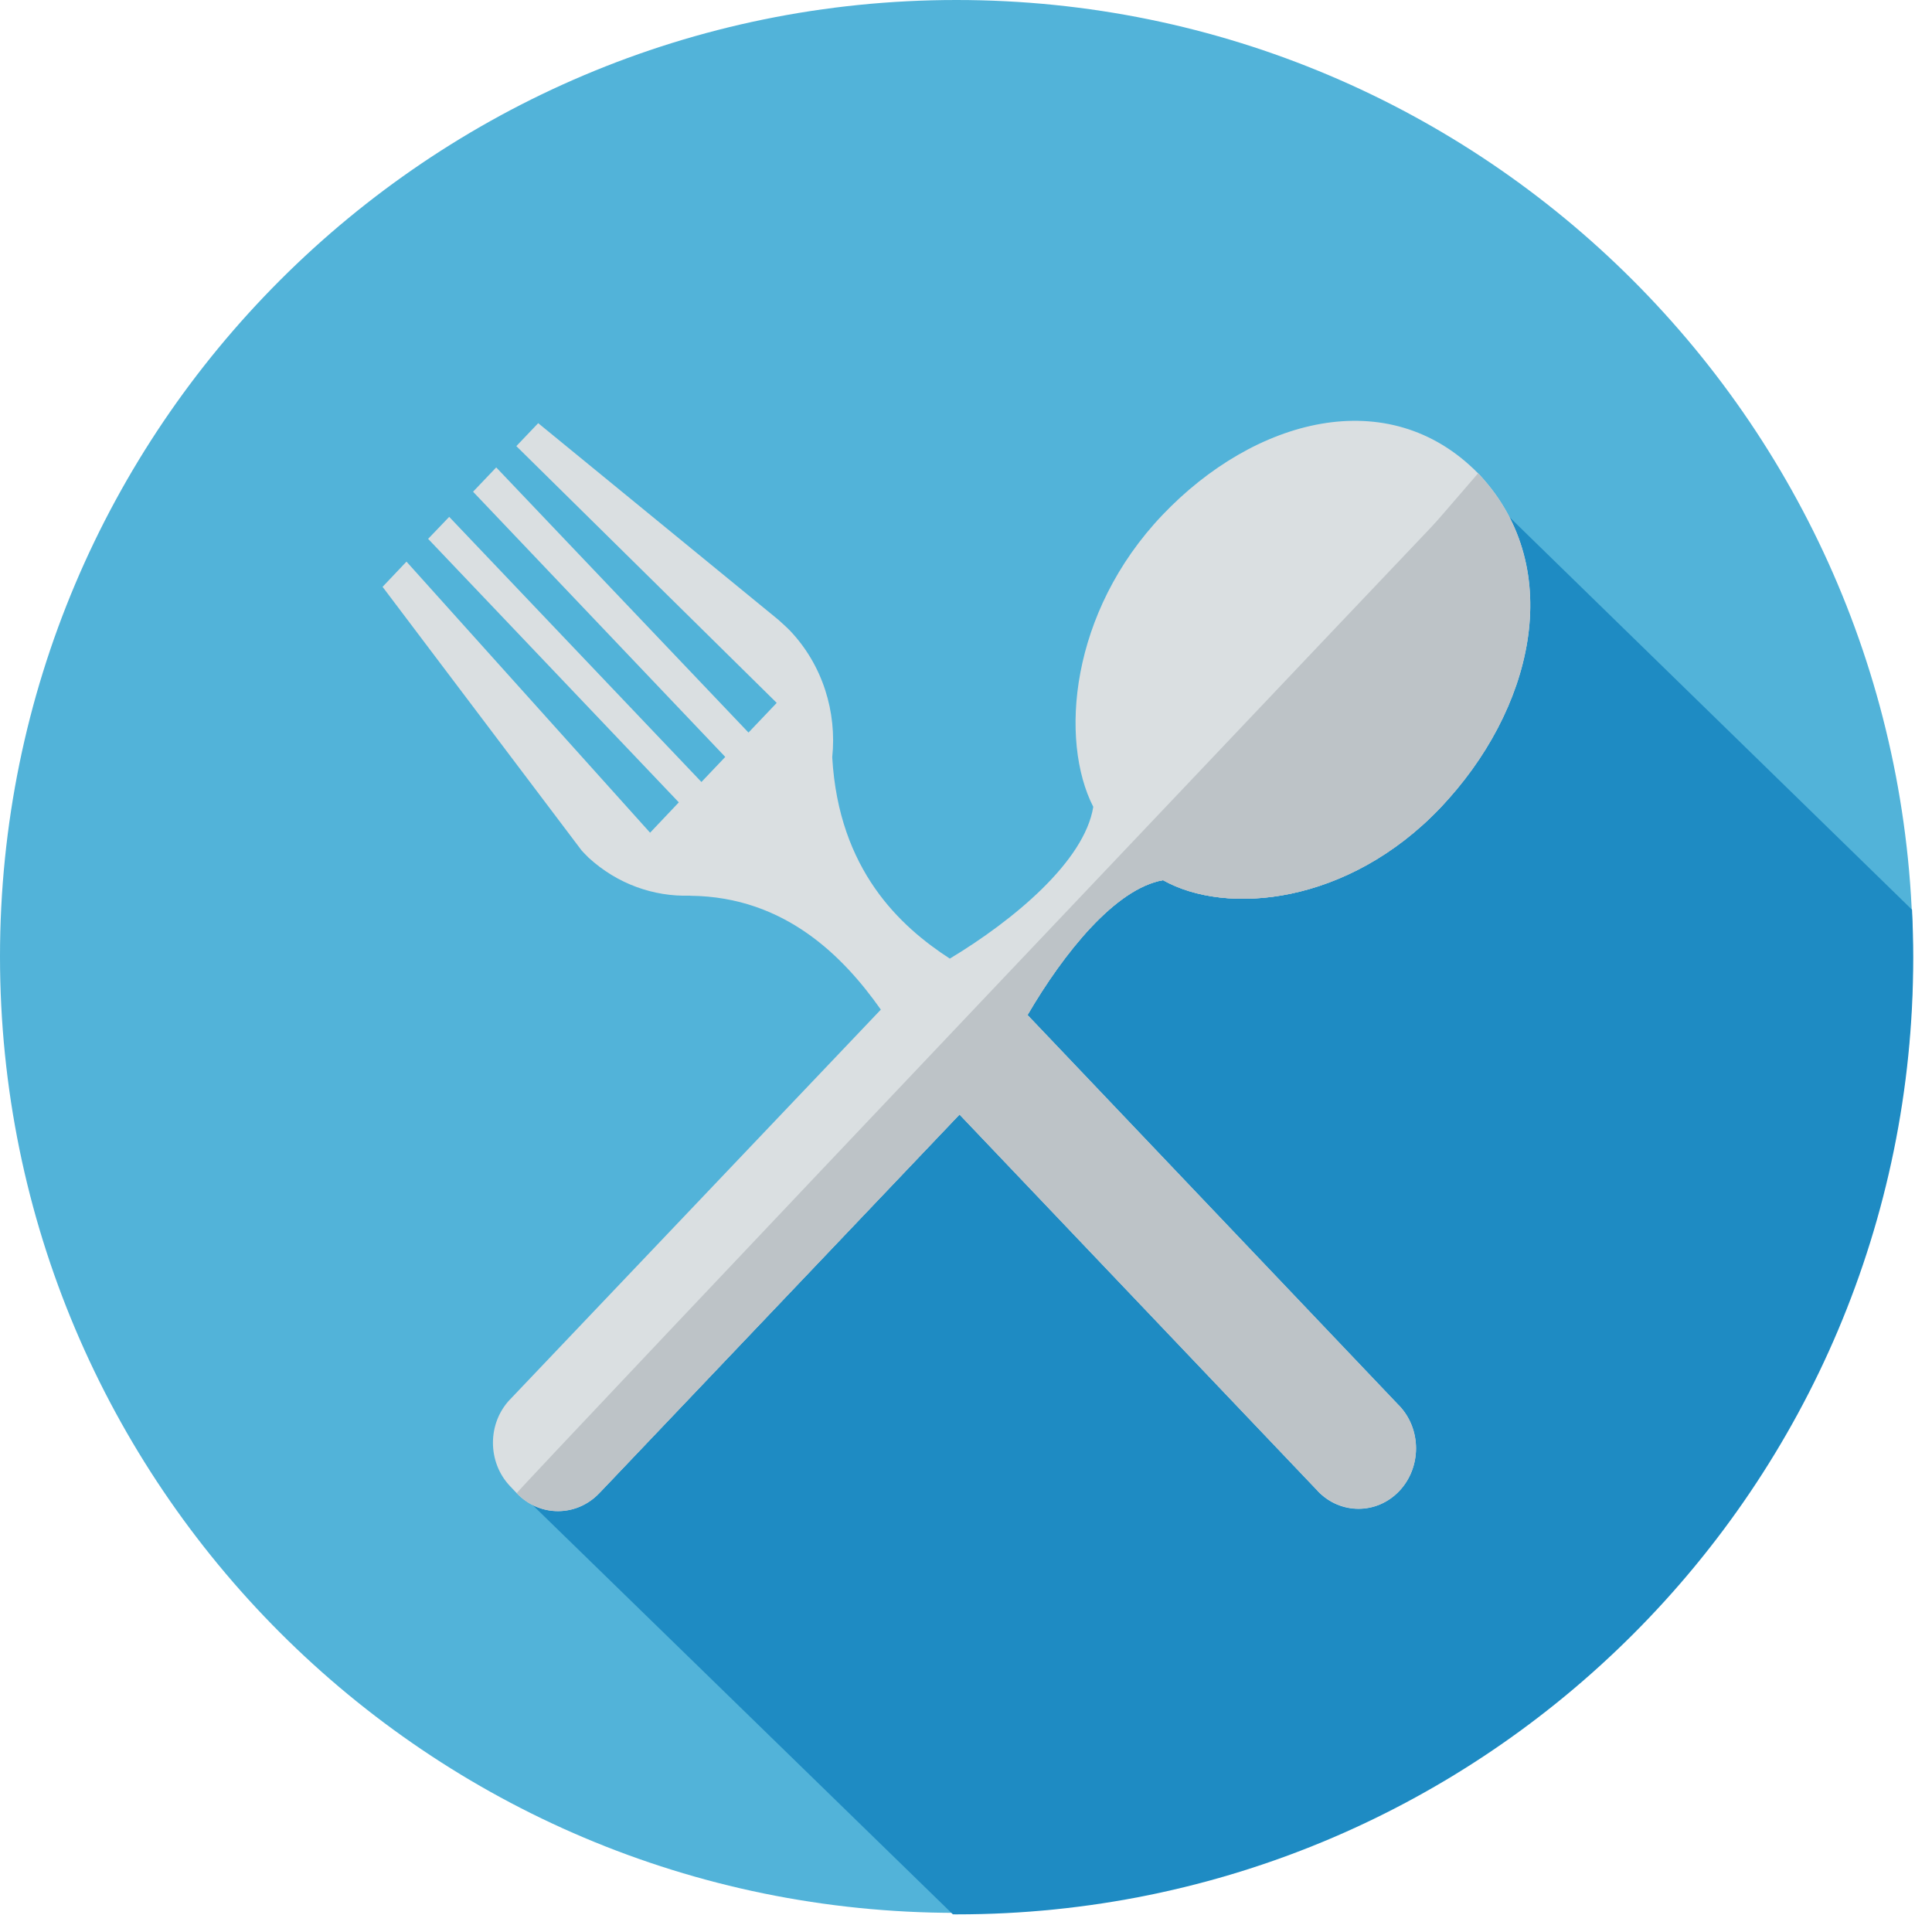
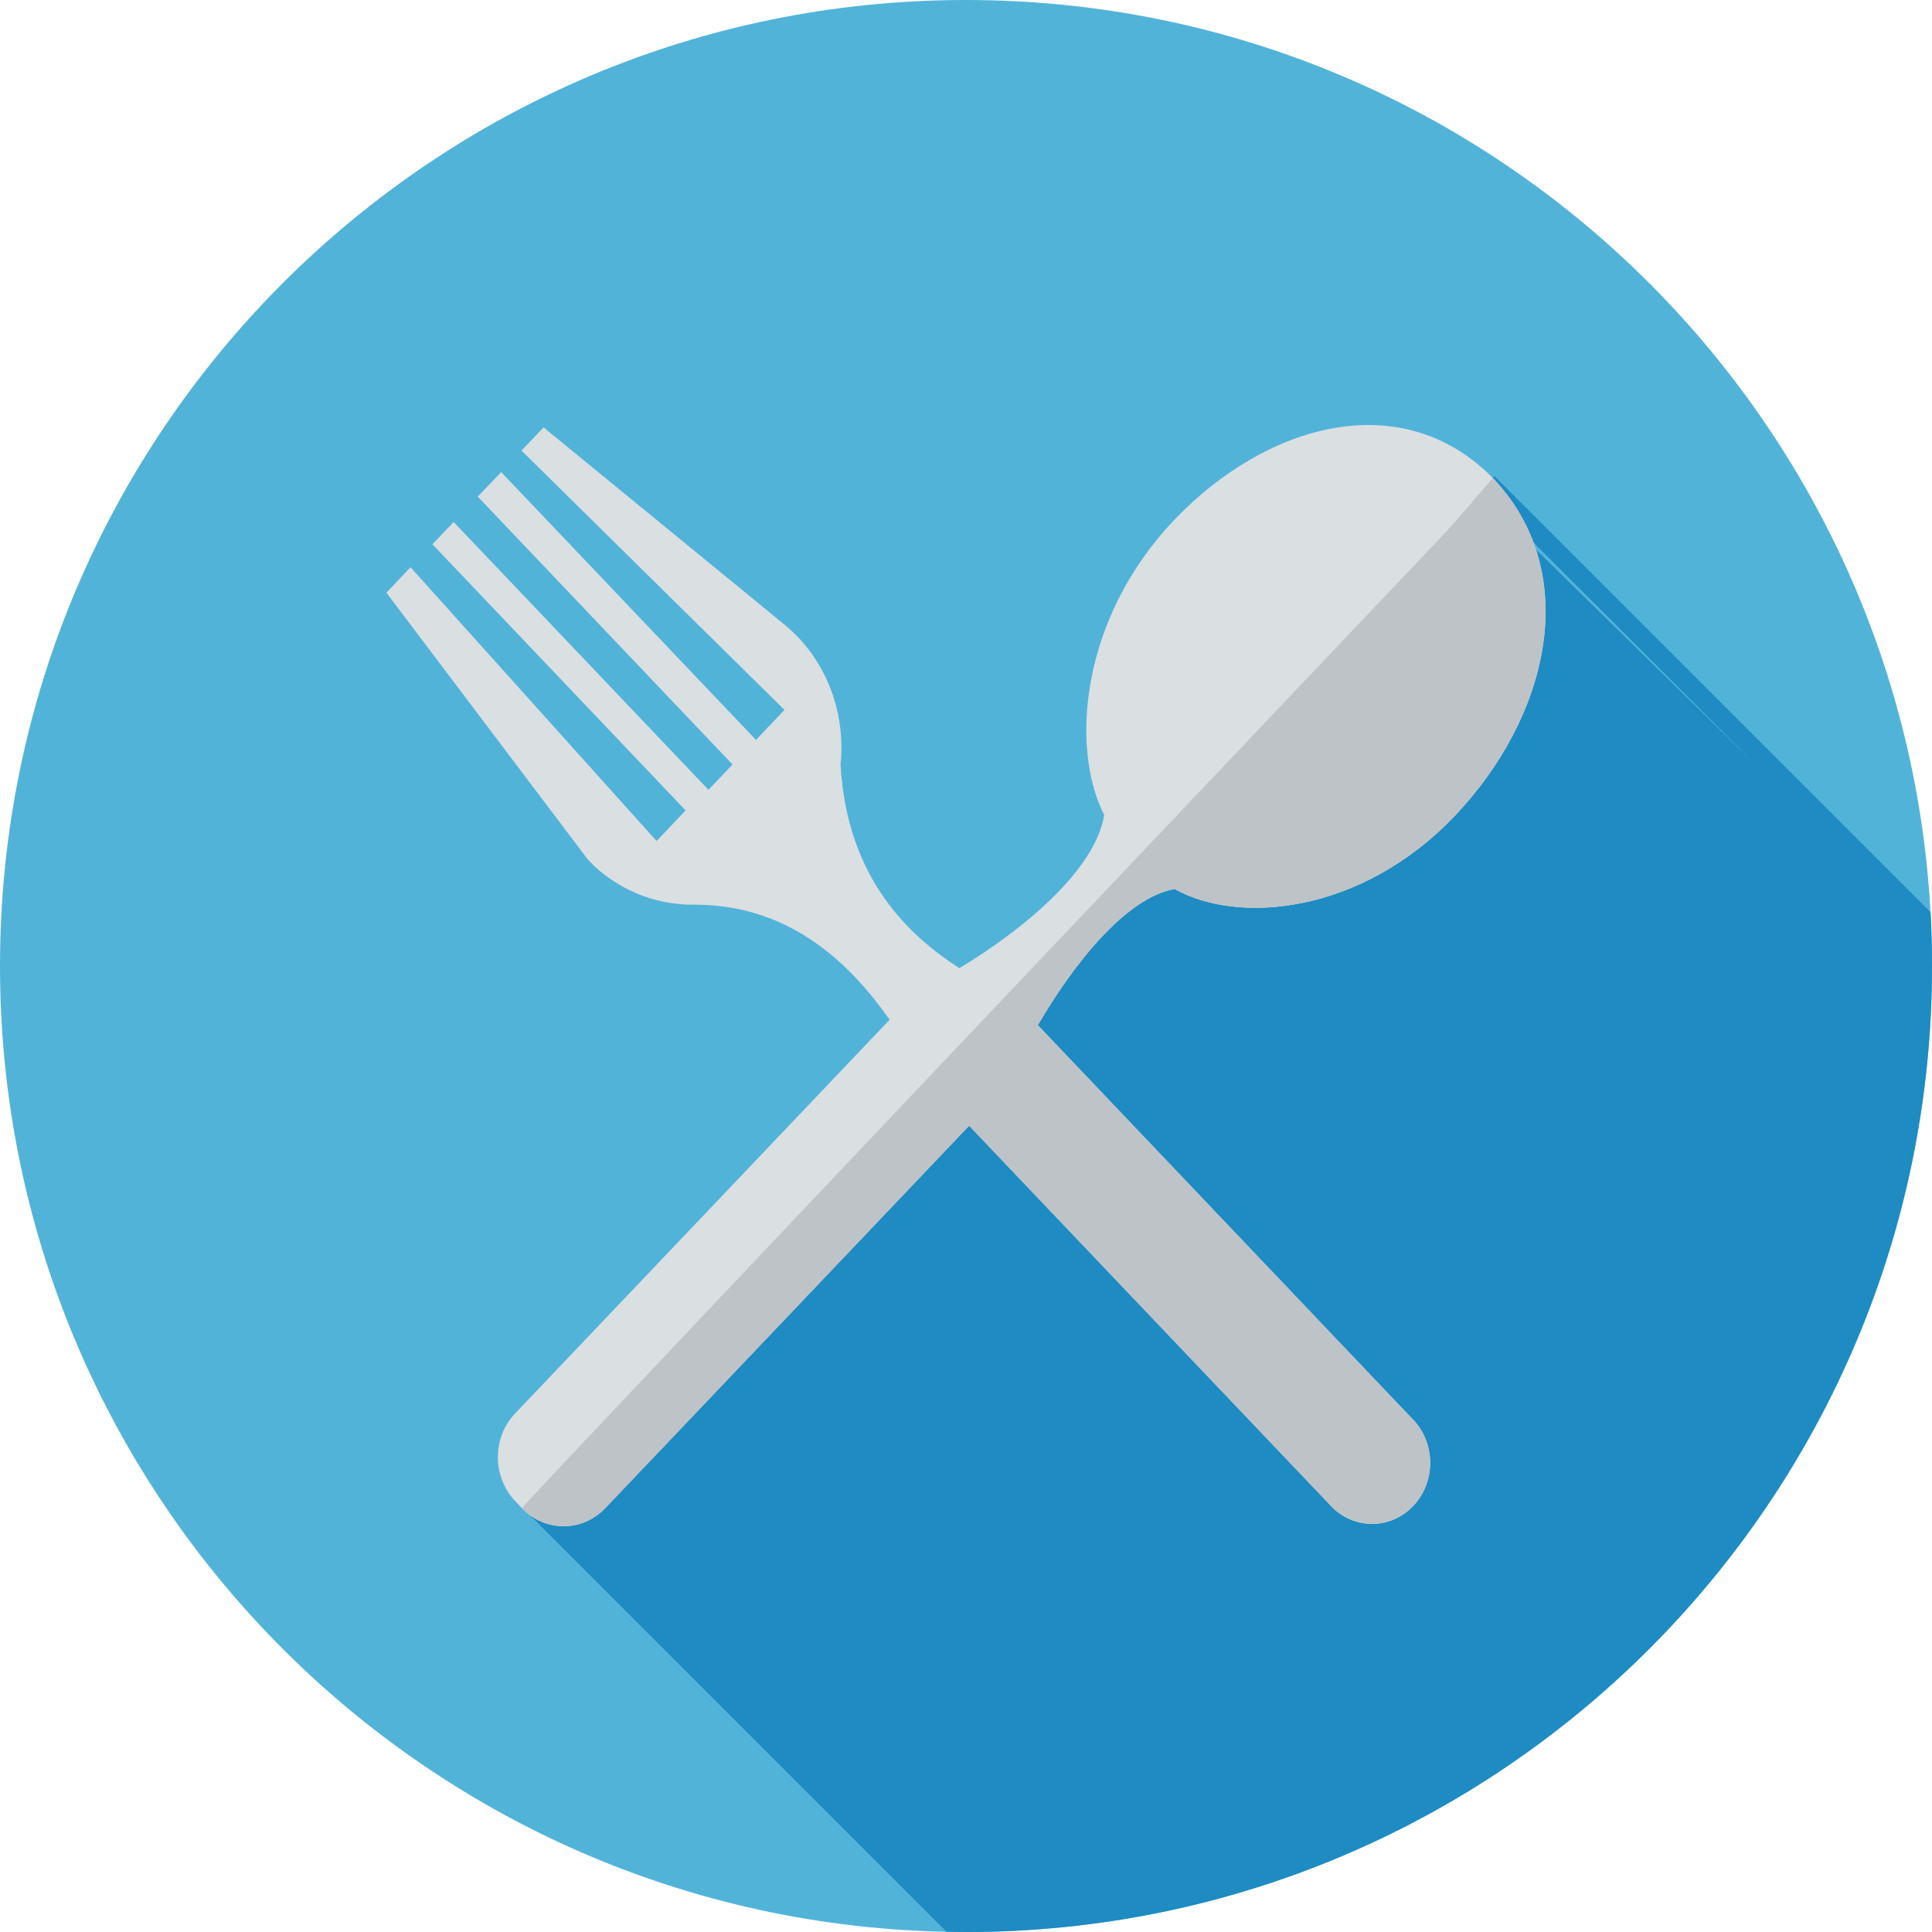
- <svg xmlns="http://www.w3.org/2000/svg" width="101px" height="101px" viewBox="0 0 101 101" version="1.1">
+ <svg xmlns="http://www.w3.org/2000/svg" width="100px" height="100px" viewBox="0 0 100 100" version="1.1">
  <defs />
  <g id="Page-1" stroke="none" stroke-width="1" fill="none" fill-rule="evenodd">
-     <g id="restaurant-2">
-       <g>
-         <circle id="Oval-8" fill="#52B3D9" cx="50" cy="50" r="50" />
-         <path d="M99.956,47.558 C99.997,48.393 100.018,49.233 100.018,50.078 C100.018,77.692 77.633,100.078 50.018,100.078 C49.951,100.078 49.883,100.078 49.815,100.077 L27.233,78.085 L77.281,25.444 L99.956,47.558 Z" id="Oval-12" fill="#1E8BC3" />
-         <g id="cutlery1" transform="translate(20, 21)">
-           <path d="M40.8,25.013 C44.105,26.874 50.471,26.304 55.311,21.217 C60.11,16.172 61.925,8.795 57.388,3.867 L57.39,3.865 C57.369,3.844 57.292,3.763 57.272,3.742 C57.272,3.742 57.272,3.744 57.27,3.744 C52.583,-1.025 45.566,0.882 40.765,5.927 C35.925,11.015 35.382,17.706 37.153,21.18 C36.697,24.024 32.983,27.11 29.654,29.114 C27.086,27.448 23.847,24.505 23.507,18.589 C23.754,16.226 23.013,13.77 21.292,11.961 C21.134,11.795 20.68,11.391 20.68,11.391 L8.136,1.122 L6.993,2.322 L20.605,15.745 L19.129,17.296 L5.941,3.435 L4.73,4.706 L17.915,18.57 L16.669,19.88 L3.483,6.02 L2.381,7.17 L15.487,20.946 L13.985,22.531 L1.25,8.36 L0,9.678 L10.41,23.466 C10.41,23.466 10.658,23.732 10.763,23.831 C12.278,25.222 14.18,25.879 16.062,25.823 C16.075,25.823 16.096,25.827 16.103,25.829 C21.059,25.881 24.121,29.048 26.048,31.78 C21.335,36.736 6.708,52.113 6.708,52.113 L6.711,52.116 C6.697,52.128 6.678,52.142 6.664,52.157 C5.472,53.407 5.472,55.438 6.664,56.692 C6.724,56.756 6.954,56.995 7.013,57.059 C8.204,58.311 10.138,58.311 11.327,57.061 C11.342,57.045 11.355,57.026 11.366,57.011 L11.369,57.015 C11.369,57.015 24.952,42.738 30.16,37.266 C35.116,42.473 48.855,56.91 48.855,56.91 L48.858,56.906 C48.869,56.92 48.875,56.937 48.893,56.957 C50.064,58.185 51.972,58.185 53.145,56.953 C54.318,55.72 54.322,53.718 53.147,52.484 C53.129,52.466 53.112,52.46 53.097,52.443 L53.099,52.439 C53.099,52.439 37.926,36.491 33.717,32.062 C35.618,28.806 38.307,25.454 40.8,25.013 L40.8,25.013 Z" id="Shape" fill="#DADFE1" />
-           <path d="M55.311,21.217 C60.11,16.172 57.39,3.865 57.39,3.865 C57.369,3.844 57.292,3.763 57.272,3.742 C57.272,3.742 10.138,58.311 11.327,57.061 C11.342,57.045 24.952,42.738 30.16,37.266 C35.116,42.473 48.855,56.91 48.855,56.91 C50.064,58.185 51.972,58.185 53.145,56.953 C54.318,55.72 54.322,53.718 53.147,52.484 C53.099,52.439 37.926,36.491 33.717,32.062 C35.618,28.806 38.307,25.454 40.8,25.013 C44.105,26.874 50.471,26.304 55.311,21.217 Z" id="Shape-3" fill="#BDC3C7" />
-           <path d="M55.311,21.217 C60.11,16.172 61.925,8.795 57.388,3.867 C57.369,3.844 6.954,56.995 7.013,57.059 C8.204,58.311 10.138,58.311 11.327,57.061 C11.369,57.015 24.952,42.738 30.16,37.266 C30.16,37.266 33.717,32.062 33.717,32.062 C35.618,28.806 38.307,25.454 40.8,25.013 C44.105,26.874 50.471,26.304 55.311,21.217 Z" id="Shape-2" fill="#BDC3C7" />
+     <g id="restaurant-3">
+       <g id="restaurant-2">
+         <g>
+           <circle id="Oval-8" fill="#52B3D9" cx="50" cy="50" r="50" />
+           <path d="M99.924,47.217 C99.974,48.138 100,49.066 100,50 C100,77.614 77.614,100 50,100 C49.663,100 49.326,99.997 48.99,99.99 L27,78 L77,26 L91.059,39.766 L91.059,39.766 L76.646,25.354 L77.354,24.646 L99.924,47.217 Z" id="Oval-17" fill="#1E8BC3" />
+           <g id="cutlery1" transform="translate(20, 21)">
+             <path d="M40.8,25.013 C44.105,26.874 50.471,26.304 55.311,21.217 C60.11,16.172 61.925,8.795 57.388,3.867 L57.39,3.865 C57.369,3.844 57.292,3.763 57.272,3.742 C57.272,3.742 57.272,3.744 57.27,3.744 C52.583,-1.025 45.566,0.882 40.765,5.927 C35.925,11.015 35.382,17.706 37.153,21.18 C36.697,24.024 32.983,27.11 29.654,29.114 C27.086,27.448 23.847,24.505 23.507,18.589 C23.754,16.226 23.013,13.77 21.292,11.961 C21.134,11.795 20.68,11.391 20.68,11.391 L8.136,1.122 L6.993,2.322 L20.605,15.745 L19.129,17.296 L5.941,3.435 L4.73,4.706 L17.915,18.57 L16.669,19.88 L3.483,6.02 L2.381,7.17 L15.487,20.946 L13.985,22.531 L1.25,8.36 L0,9.678 L10.41,23.466 C10.41,23.466 10.658,23.732 10.763,23.831 C12.278,25.222 14.18,25.879 16.062,25.823 C16.075,25.823 16.096,25.827 16.103,25.829 C21.059,25.881 24.121,29.048 26.048,31.78 C21.335,36.736 6.708,52.113 6.708,52.113 L6.711,52.116 C6.697,52.128 6.678,52.142 6.664,52.157 C5.472,53.407 5.472,55.438 6.664,56.692 C6.724,56.756 6.954,56.995 7.013,57.059 C8.204,58.311 10.138,58.311 11.327,57.061 C11.342,57.045 11.355,57.026 11.366,57.011 L11.369,57.015 C11.369,57.015 24.952,42.738 30.16,37.266 C35.116,42.473 48.855,56.91 48.855,56.91 L48.858,56.906 C48.869,56.92 48.875,56.937 48.893,56.957 C50.064,58.185 51.972,58.185 53.145,56.953 C54.318,55.72 54.322,53.718 53.147,52.484 C53.129,52.466 53.112,52.46 53.097,52.443 L53.099,52.439 C53.099,52.439 37.926,36.491 33.717,32.062 C35.618,28.806 38.307,25.454 40.8,25.013 L40.8,25.013 Z" id="Shape" fill="#DADFE1" />
+             <path d="M55.311,21.217 C60.11,16.172 57.39,3.865 57.39,3.865 C57.369,3.844 57.292,3.763 57.272,3.742 C57.272,3.742 10.138,58.311 11.327,57.061 C11.342,57.045 24.952,42.738 30.16,37.266 C35.116,42.473 48.855,56.91 48.855,56.91 C50.064,58.185 51.972,58.185 53.145,56.953 C54.318,55.72 54.322,53.718 53.147,52.484 C53.099,52.439 37.926,36.491 33.717,32.062 C35.618,28.806 38.307,25.454 40.8,25.013 C44.105,26.874 50.471,26.304 55.311,21.217 Z" id="Shape-3" fill="#BDC3C7" />
+             <path d="M55.311,21.217 C60.11,16.172 61.925,8.795 57.388,3.867 C57.369,3.844 6.954,56.995 7.013,57.059 C8.204,58.311 10.138,58.311 11.327,57.061 C11.369,57.015 24.952,42.738 30.16,37.266 C30.16,37.266 33.717,32.062 33.717,32.062 C35.618,28.806 38.307,25.454 40.8,25.013 C44.105,26.874 50.471,26.304 55.311,21.217 Z" id="Shape-2" fill="#BDC3C7" />
+           </g>
        </g>
      </g>
    </g>
  </g>
</svg>
